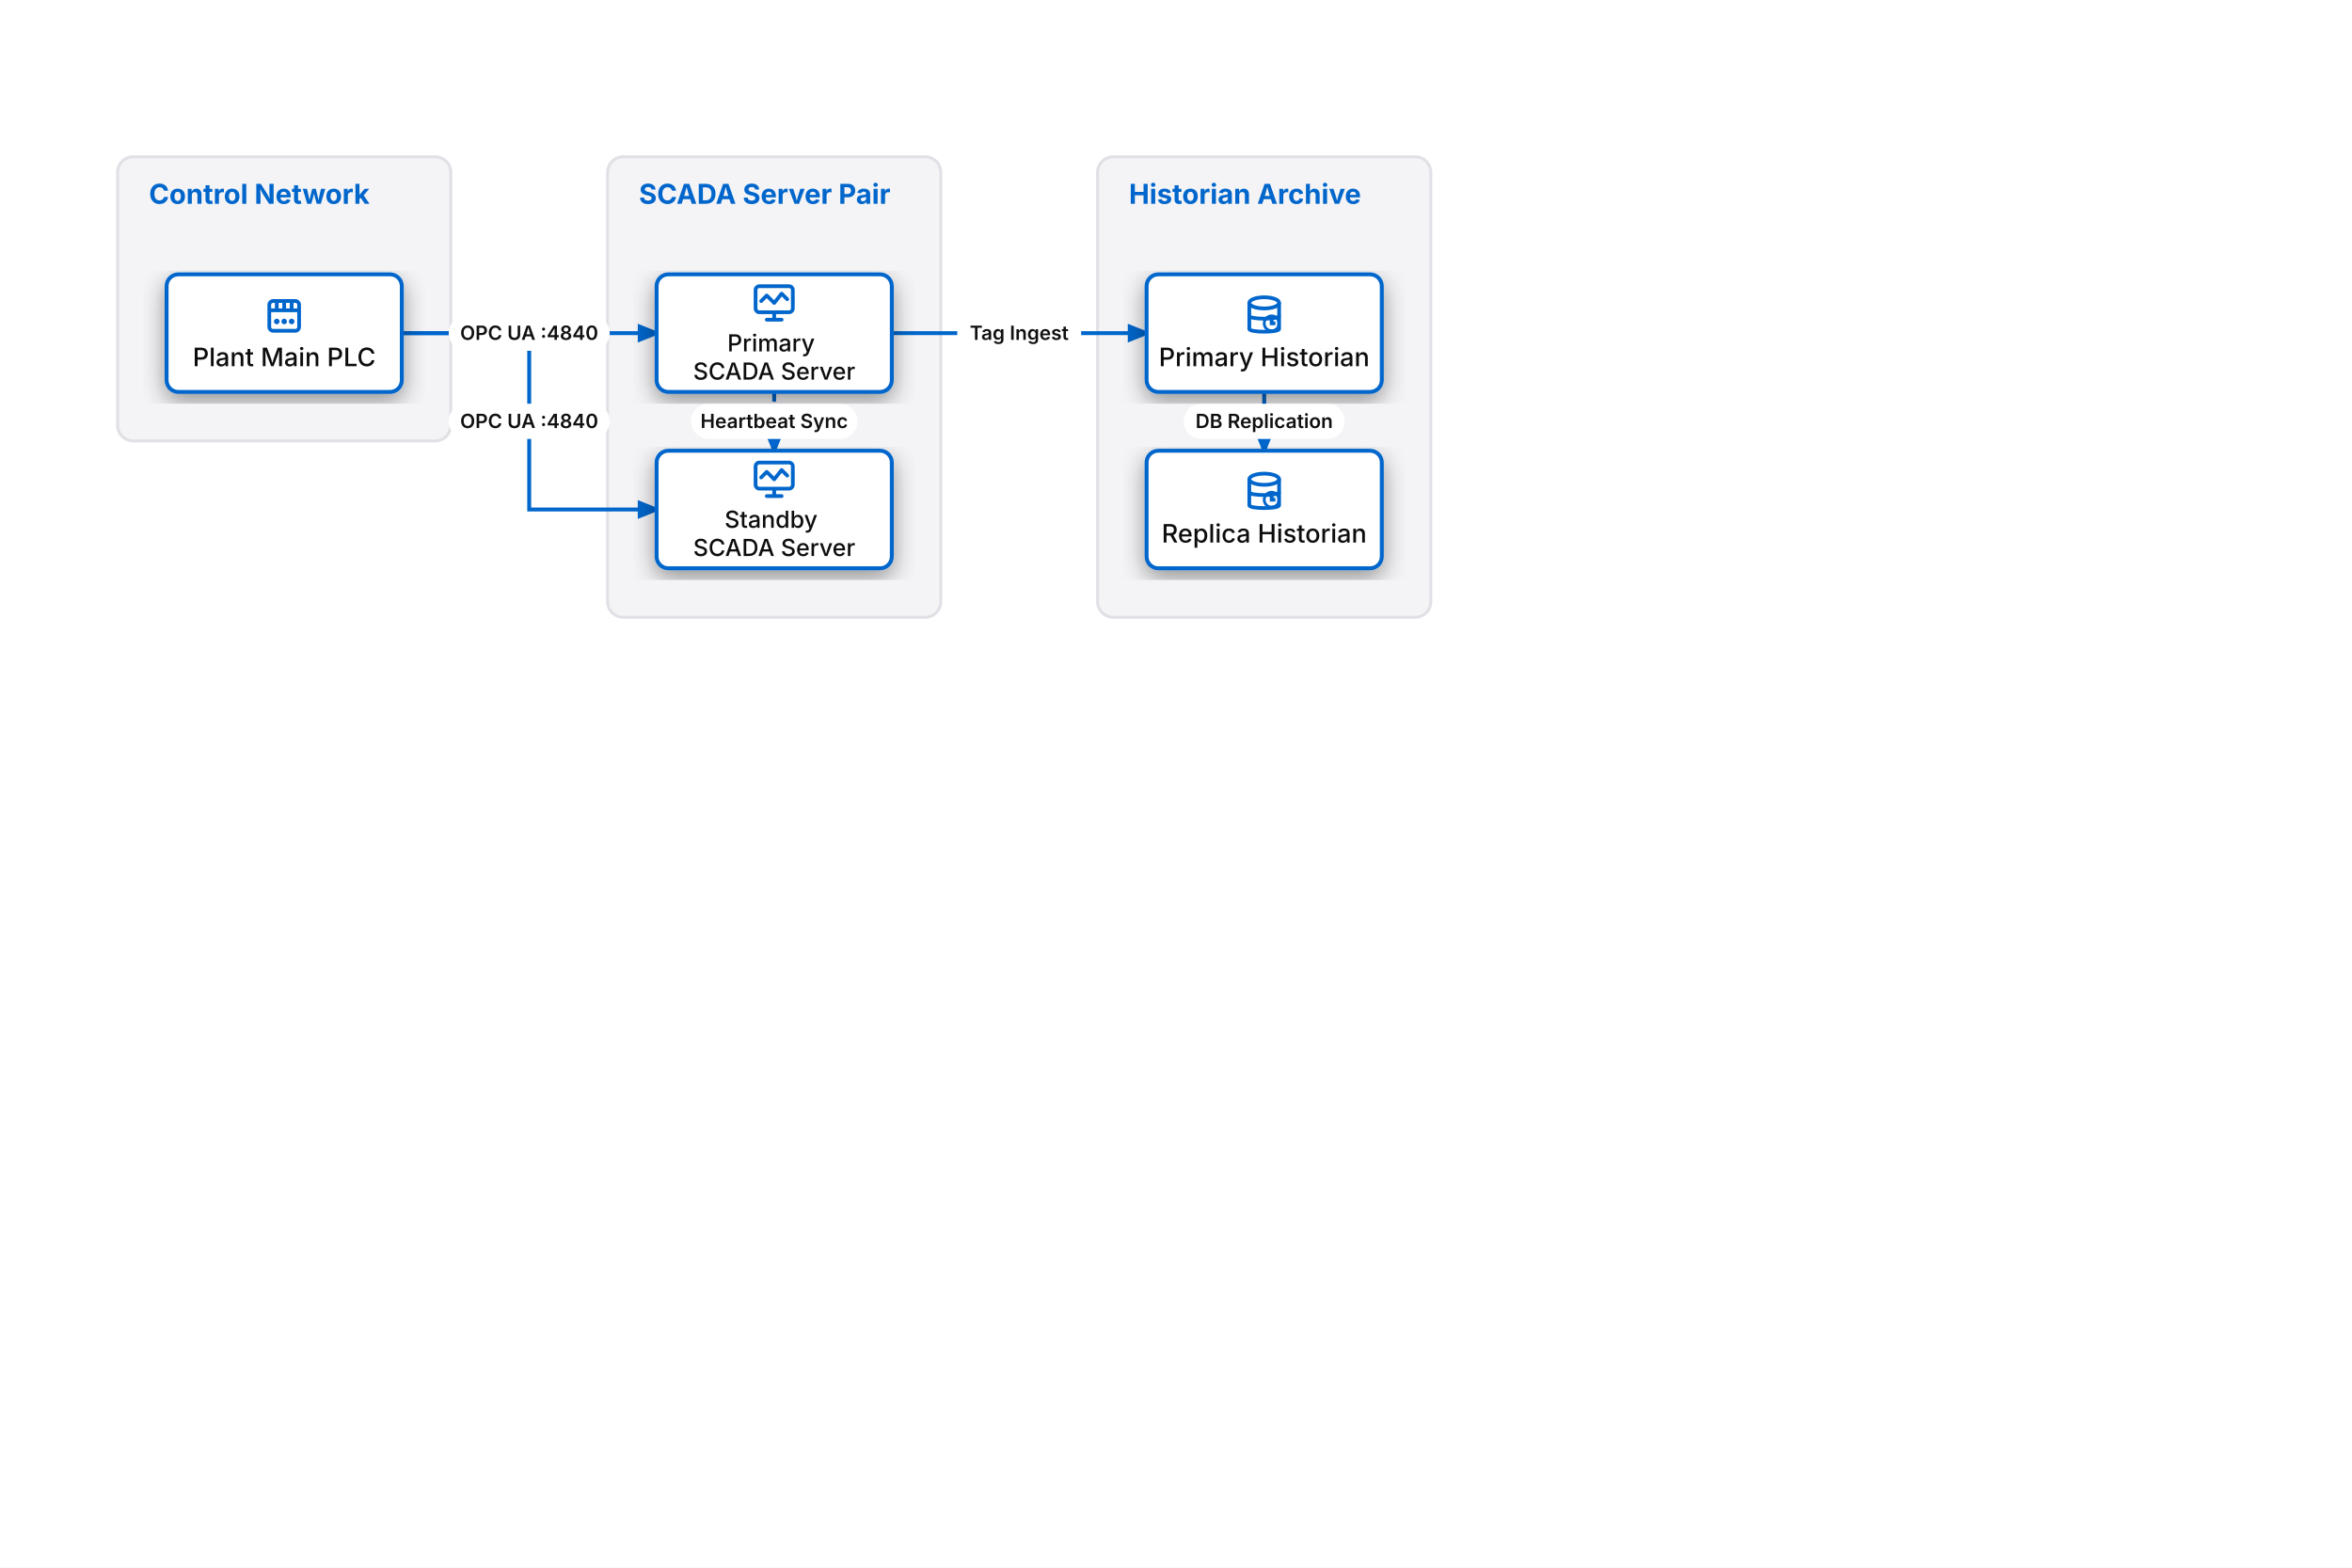
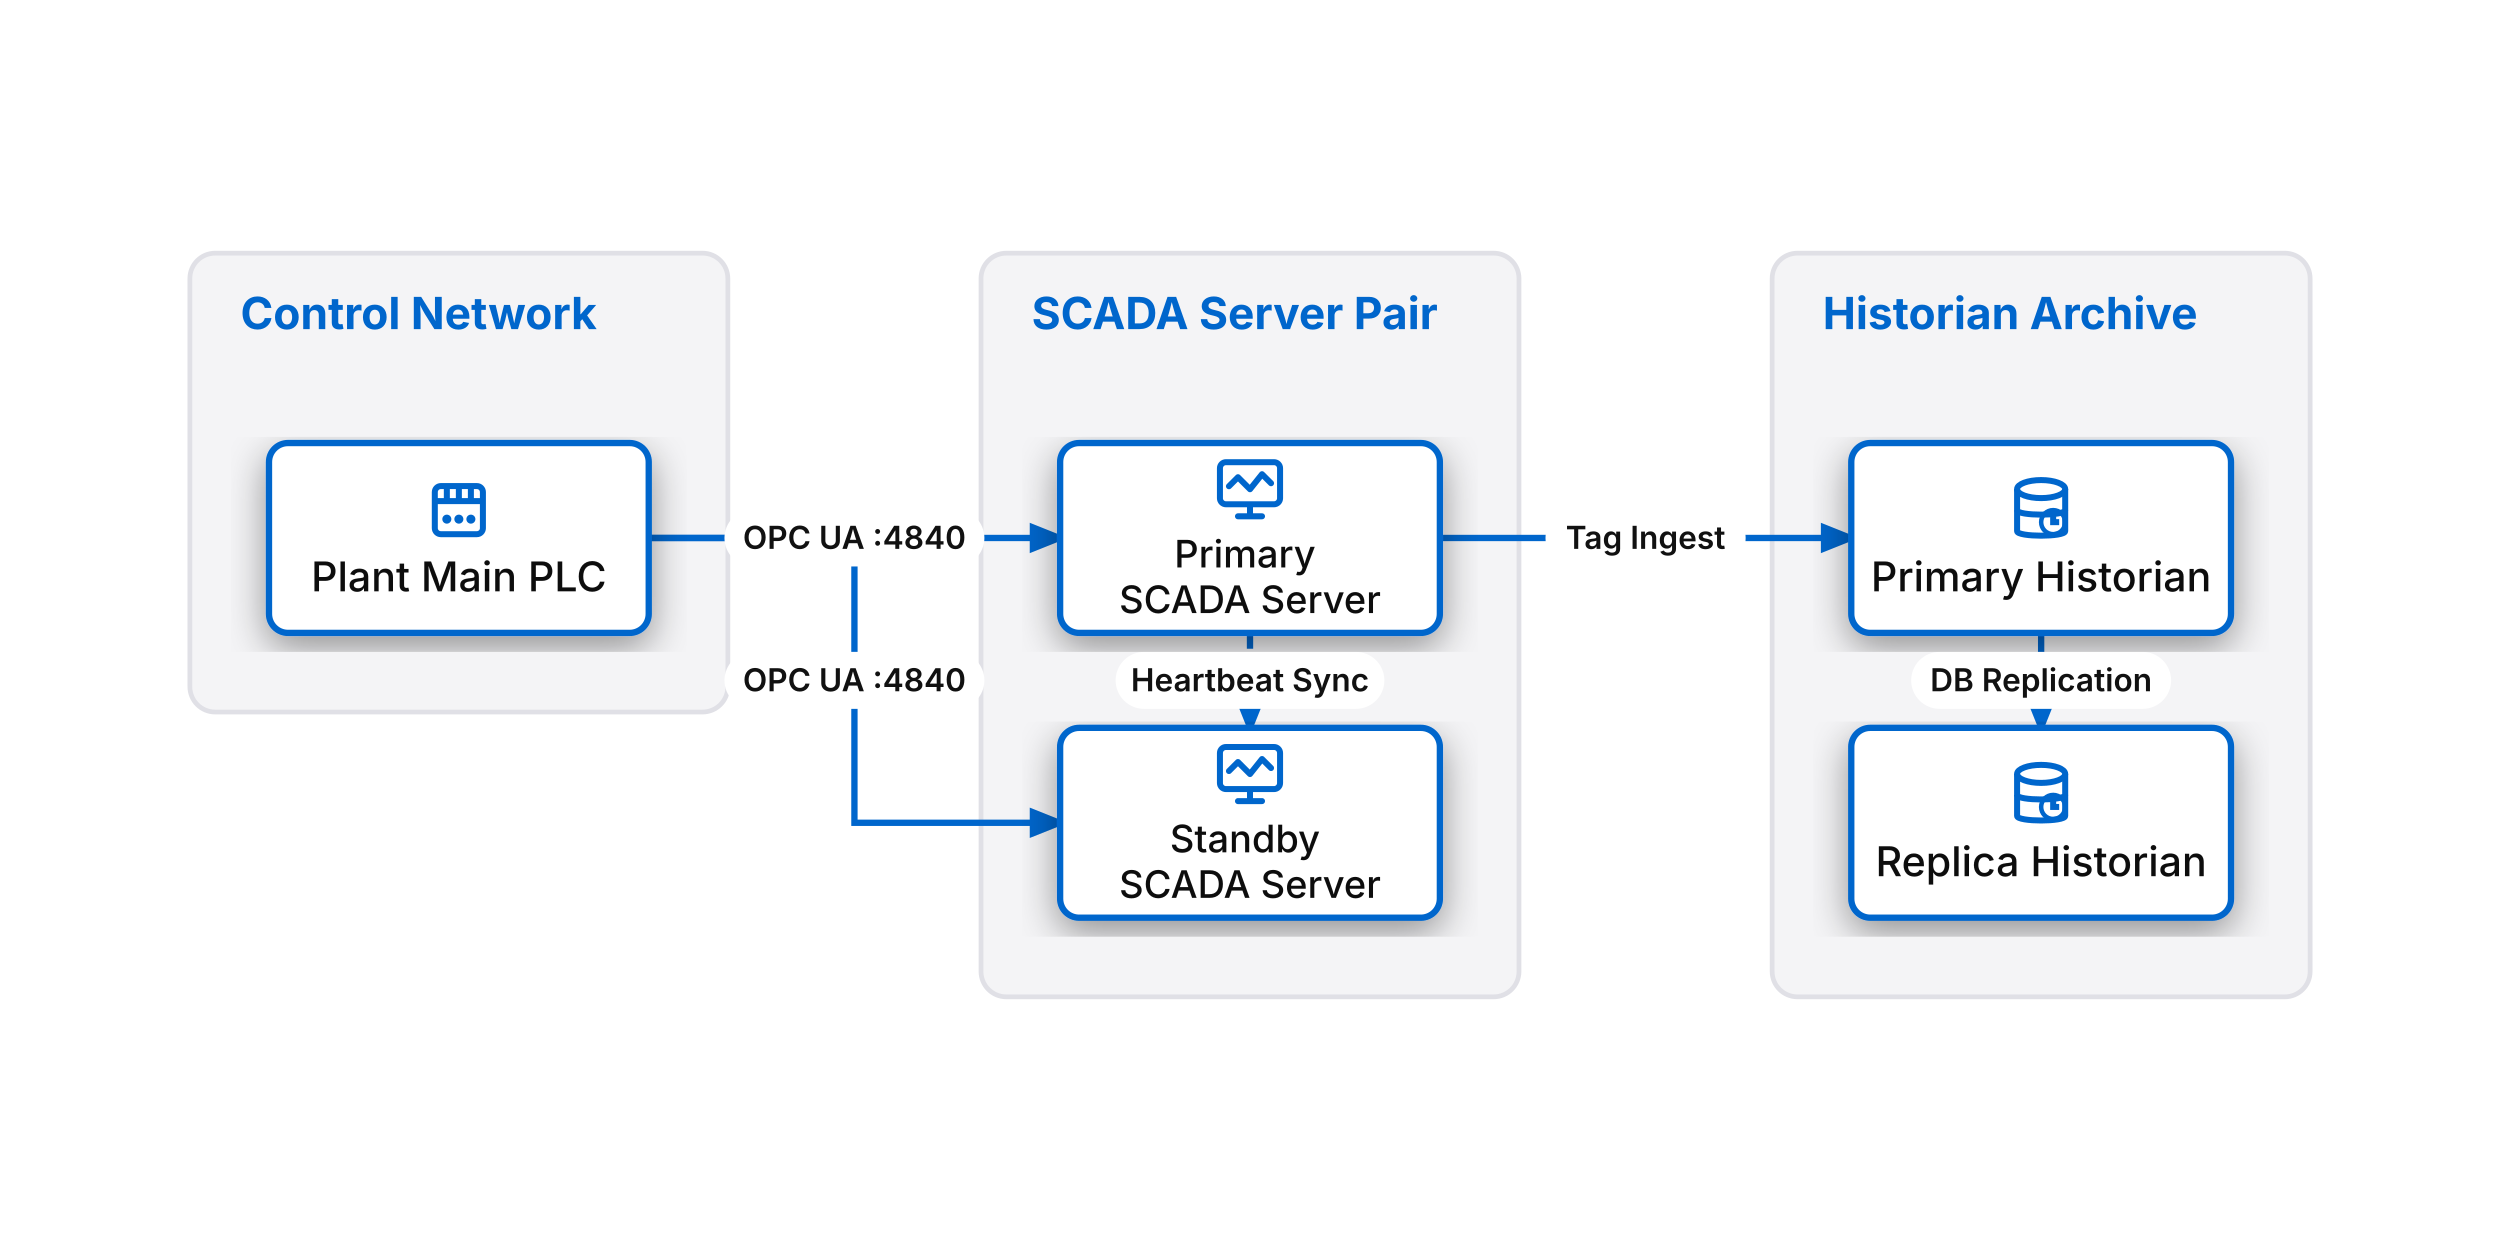
- <svg xmlns="http://www.w3.org/2000/svg" viewBox="0 0 1200 800" width="1200" height="800">
+ <svg xmlns="http://www.w3.org/2000/svg" viewBox="0 0 790 395" width="790" height="395">
  <defs>
    <marker id="arrow" viewBox="0 0 10 10" refX="8" refY="5" markerWidth="6" markerHeight="6" orient="auto-start-reverse">
      <path d="M 0 1 L 10 5 L 0 9 z" fill="#0066CC" />
    </marker>
    <marker id="arrow-tail" viewBox="0 0 10 10" refX="2" refY="5" markerWidth="6" markerHeight="6" orient="auto">
      <path d="M 10 1 L 0 5 L 10 9 z" fill="#0066CC" />
    </marker>
    <filter id="shadow" x="-10%" y="-10%" width="120%" height="120%">
      <feDropShadow dx="0" dy="4" stdDeviation="6" flood-color="#000000" flood-opacity="0.4" />
    </filter>
  </defs>
  <rect width="100%" height="100%" fill="#FFFFFF" />
  <g id="group_1">
    <rect x="60.0" y="80.0" width="170.0" height="145.0" rx="8" fill="#F4F4F6" stroke="#E0E0E6" stroke-width="1.5" />
    <text x="76" y="104" fill="#0066CC" font-family="Inter, -apple-system, BlinkMacSystemFont, 'Segoe UI', Roboto, sans-serif" font-size="14" font-weight="700" text-anchor="start">Control Network</text>
  </g>
  <g id="group_2">
    <rect x="310.0" y="80.0" width="170.0" height="235.0" rx="8" fill="#F4F4F6" stroke="#E0E0E6" stroke-width="1.5" />
    <text x="326" y="104" fill="#0066CC" font-family="Inter, -apple-system, BlinkMacSystemFont, 'Segoe UI', Roboto, sans-serif" font-size="14" font-weight="700" text-anchor="start">SCADA Server Pair</text>
  </g>
  <g id="group_3">
    <rect x="560.0" y="80.0" width="170.0" height="235.0" rx="8" fill="#F4F4F6" stroke="#E0E0E6" stroke-width="1.5" />
    <text x="576" y="104" fill="#0066CC" font-family="Inter, -apple-system, BlinkMacSystemFont, 'Segoe UI', Roboto, sans-serif" font-size="14" font-weight="700" text-anchor="start">Historian Archive</text>
  </g>
  <path d="M 205.0 170.0 L 335.0 170.0" fill="none" stroke="#0066CC" stroke-width="2" marker-end="url(#arrow)" />
  <path d="M 205.0 170.0 L 270.0 170.0 L 270.0 260.0 L 335.0 260.0" fill="none" stroke="#0066CC" stroke-width="2" marker-end="url(#arrow)" />
  <path d="M 395.0 200.0 L 395.0 230.0" fill="none" stroke="#0066CC" stroke-width="2" stroke-dasharray="5,5" marker-end="url(#arrow)" />
  <path d="M 455.0 170.0 L 585.0 170.0" fill="none" stroke="#0066CC" stroke-width="2" marker-end="url(#arrow)" />
  <path d="M 645.0 200.0 L 645.0 230.0" fill="none" stroke="#0066CC" stroke-width="2" marker-end="url(#arrow)" />
  <g class="badge">
    <rect x="228.929" y="161.0" width="82.143" height="18.0" rx="9.0" fill="#FFFFFF" />
    <text x="270" y="173.44" fill="#111111" font-family="Inter, -apple-system, BlinkMacSystemFont, 'Segoe UI', Roboto, sans-serif" font-size="10" font-weight="600" text-anchor="middle">OPC UA :4840</text>
  </g>
  <g class="badge">
    <rect x="228.929" y="206.0" width="82.143" height="18.0" rx="9.0" fill="#FFFFFF" />
    <text x="270" y="218.44" fill="#111111" font-family="Inter, -apple-system, BlinkMacSystemFont, 'Segoe UI', Roboto, sans-serif" font-size="10" font-weight="600" text-anchor="middle">OPC UA :4840</text>
  </g>
  <g class="badge">
    <rect x="352.537" y="206.0" width="84.926" height="18.0" rx="9.0" fill="#FFFFFF" />
    <text x="395" y="218.44" fill="#111111" font-family="Inter, -apple-system, BlinkMacSystemFont, 'Segoe UI', Roboto, sans-serif" font-size="10" font-weight="600" text-anchor="middle">Heartbeat Sync</text>
  </g>
  <g class="badge">
    <rect x="488.375" y="161.0" width="63.251" height="18.0" rx="9.0" fill="#FFFFFF" />
    <text x="520" y="173.44" fill="#111111" font-family="Inter, -apple-system, BlinkMacSystemFont, 'Segoe UI', Roboto, sans-serif" font-size="10" font-weight="600" text-anchor="middle">Tag Ingest</text>
  </g>
  <g class="badge">
    <rect x="603.929" y="206.0" width="82.143" height="18.0" rx="9.0" fill="#FFFFFF" />
    <text x="645" y="218.44" fill="#111111" font-family="Inter, -apple-system, BlinkMacSystemFont, 'Segoe UI', Roboto, sans-serif" font-size="10" font-weight="600" text-anchor="middle">DB Replication</text>
  </g>
  <g id="plc_main" filter="url(#shadow)">
    <rect x="85.0" y="140.0" width="120.0" height="60.0" rx="6.0" fill="#FFFFFF" stroke="#0066CC" stroke-width="2.0" />
    <g class="icon icon-plc" transform="translate(133.6, 149.8) scale(0.95)">
      <rect x="4" y="4" width="16" height="16" rx="2" fill="none" stroke="#0066CC" stroke-width="2.0" />
      <line x1="4" y1="9" x2="20" y2="9" stroke="#0066CC" stroke-width="2.0" />
      <line x1="8" y1="4" x2="8" y2="9" stroke="#0066CC" stroke-width="2.0" />
      <line x1="12" y1="4" x2="12" y2="9" stroke="#0066CC" stroke-width="2.0" />
      <line x1="16" y1="4" x2="16" y2="9" stroke="#0066CC" stroke-width="2.0" />
      <circle cx="8" cy="15" r="1.5" fill="#0066CC" />
      <circle cx="12" cy="15" r="1.5" fill="#0066CC" />
      <circle cx="16" cy="15" r="1.5" fill="#0066CC" />
    </g>
    <text x="145" y="186.87" fill="#111111" font-family="Inter, -apple-system, BlinkMacSystemFont, 'Segoe UI', Roboto, sans-serif" font-size="13" font-weight="500" text-anchor="middle">Plant Main PLC</text>
  </g>
  <g id="scada_pri" filter="url(#shadow)">
    <rect x="335.0" y="140.0" width="120.0" height="60.0" rx="6.0" fill="#FFFFFF" stroke="#0066CC" stroke-width="2.0" />
    <g class="icon icon-scada" transform="translate(383.6, 143.2) scale(0.95)">
      <rect x="2" y="3" width="20" height="14" rx="2" fill="none" stroke="#0066CC" stroke-width="2.0" />
      <line x1="8" y1="21" x2="16" y2="21" stroke="#0066CC" stroke-width="2.0" stroke-linecap="round" />
      <line x1="12" y1="17" x2="12" y2="21" stroke="#0066CC" stroke-width="2.0" />
      <polyline points="5 11 8 8 12 12 16 7 19 10" fill="none" stroke="#0066CC" stroke-width="2.0" stroke-linecap="round" stroke-linejoin="round" />
    </g>
    <text x="395" y="179.33" text-anchor="middle" fill="#111111" font-family="Inter, -apple-system, BlinkMacSystemFont, 'Segoe UI', Roboto, sans-serif" font-size="12" font-weight="500">
      <tspan x="395" dy="0">Primary</tspan>
      <tspan x="395" dy="14.4">SCADA Server</tspan>
    </text>
  </g>
  <g id="scada_sec" filter="url(#shadow)">
    <rect x="335.0" y="230.0" width="120.0" height="60.0" rx="6.0" fill="#FFFFFF" stroke="#0066CC" stroke-width="2.0" />
    <g class="icon icon-scada" transform="translate(383.6, 233.2) scale(0.95)">
      <rect x="2" y="3" width="20" height="14" rx="2" fill="none" stroke="#0066CC" stroke-width="2.0" />
      <line x1="8" y1="21" x2="16" y2="21" stroke="#0066CC" stroke-width="2.0" stroke-linecap="round" />
      <line x1="12" y1="17" x2="12" y2="21" stroke="#0066CC" stroke-width="2.0" />
      <polyline points="5 11 8 8 12 12 16 7 19 10" fill="none" stroke="#0066CC" stroke-width="2.0" stroke-linecap="round" stroke-linejoin="round" />
    </g>
    <text x="395" y="269.33" text-anchor="middle" fill="#111111" font-family="Inter, -apple-system, BlinkMacSystemFont, 'Segoe UI', Roboto, sans-serif" font-size="12" font-weight="500">
      <tspan x="395" dy="0">Standby</tspan>
      <tspan x="395" dy="14.4">SCADA Server</tspan>
    </text>
  </g>
  <g id="hist_pri" filter="url(#shadow)">
    <rect x="585.0" y="140.0" width="120.0" height="60.0" rx="6.0" fill="#FFFFFF" stroke="#0066CC" stroke-width="2.0" />
    <g class="icon icon-historian" transform="translate(633.6, 149.8) scale(0.95)">
      <ellipse cx="12" cy="5" rx="8" ry="3" fill="none" stroke="#0066CC" stroke-width="2.0" />
      <path d="M 4 5 V 12 C 4 14 20 14 20 12 V 5" fill="none" stroke="#0066CC" stroke-width="2.0" />
      <path d="M 4 12 V 19 C 4 21 20 21 20 19 V 12" fill="none" stroke="#0066CC" stroke-width="2.0" />
      <circle cx="16" cy="16" r="4" fill="none" stroke="#0066CC" stroke-width="1.5" />
      <polyline points="16 14 16 16 18 16" fill="none" stroke="#0066CC" stroke-width="2.0" />
    </g>
    <text x="645" y="186.87" fill="#111111" font-family="Inter, -apple-system, BlinkMacSystemFont, 'Segoe UI', Roboto, sans-serif" font-size="13" font-weight="500" text-anchor="middle">Primary Historian</text>
  </g>
  <g id="hist_sec" filter="url(#shadow)">
    <rect x="585.0" y="230.0" width="120.0" height="60.0" rx="6.0" fill="#FFFFFF" stroke="#0066CC" stroke-width="2.0" />
    <g class="icon icon-historian" transform="translate(633.6, 239.8) scale(0.95)">
      <ellipse cx="12" cy="5" rx="8" ry="3" fill="none" stroke="#0066CC" stroke-width="2.0" />
      <path d="M 4 5 V 12 C 4 14 20 14 20 12 V 5" fill="none" stroke="#0066CC" stroke-width="2.0" />
      <path d="M 4 12 V 19 C 4 21 20 21 20 19 V 12" fill="none" stroke="#0066CC" stroke-width="2.0" />
      <circle cx="16" cy="16" r="4" fill="none" stroke="#0066CC" stroke-width="1.5" />
      <polyline points="16 14 16 16 18 16" fill="none" stroke="#0066CC" stroke-width="2.0" />
    </g>
    <text x="645" y="276.87" fill="#111111" font-family="Inter, -apple-system, BlinkMacSystemFont, 'Segoe UI', Roboto, sans-serif" font-size="13" font-weight="500" text-anchor="middle">Replica Historian</text>
  </g>
</svg>
